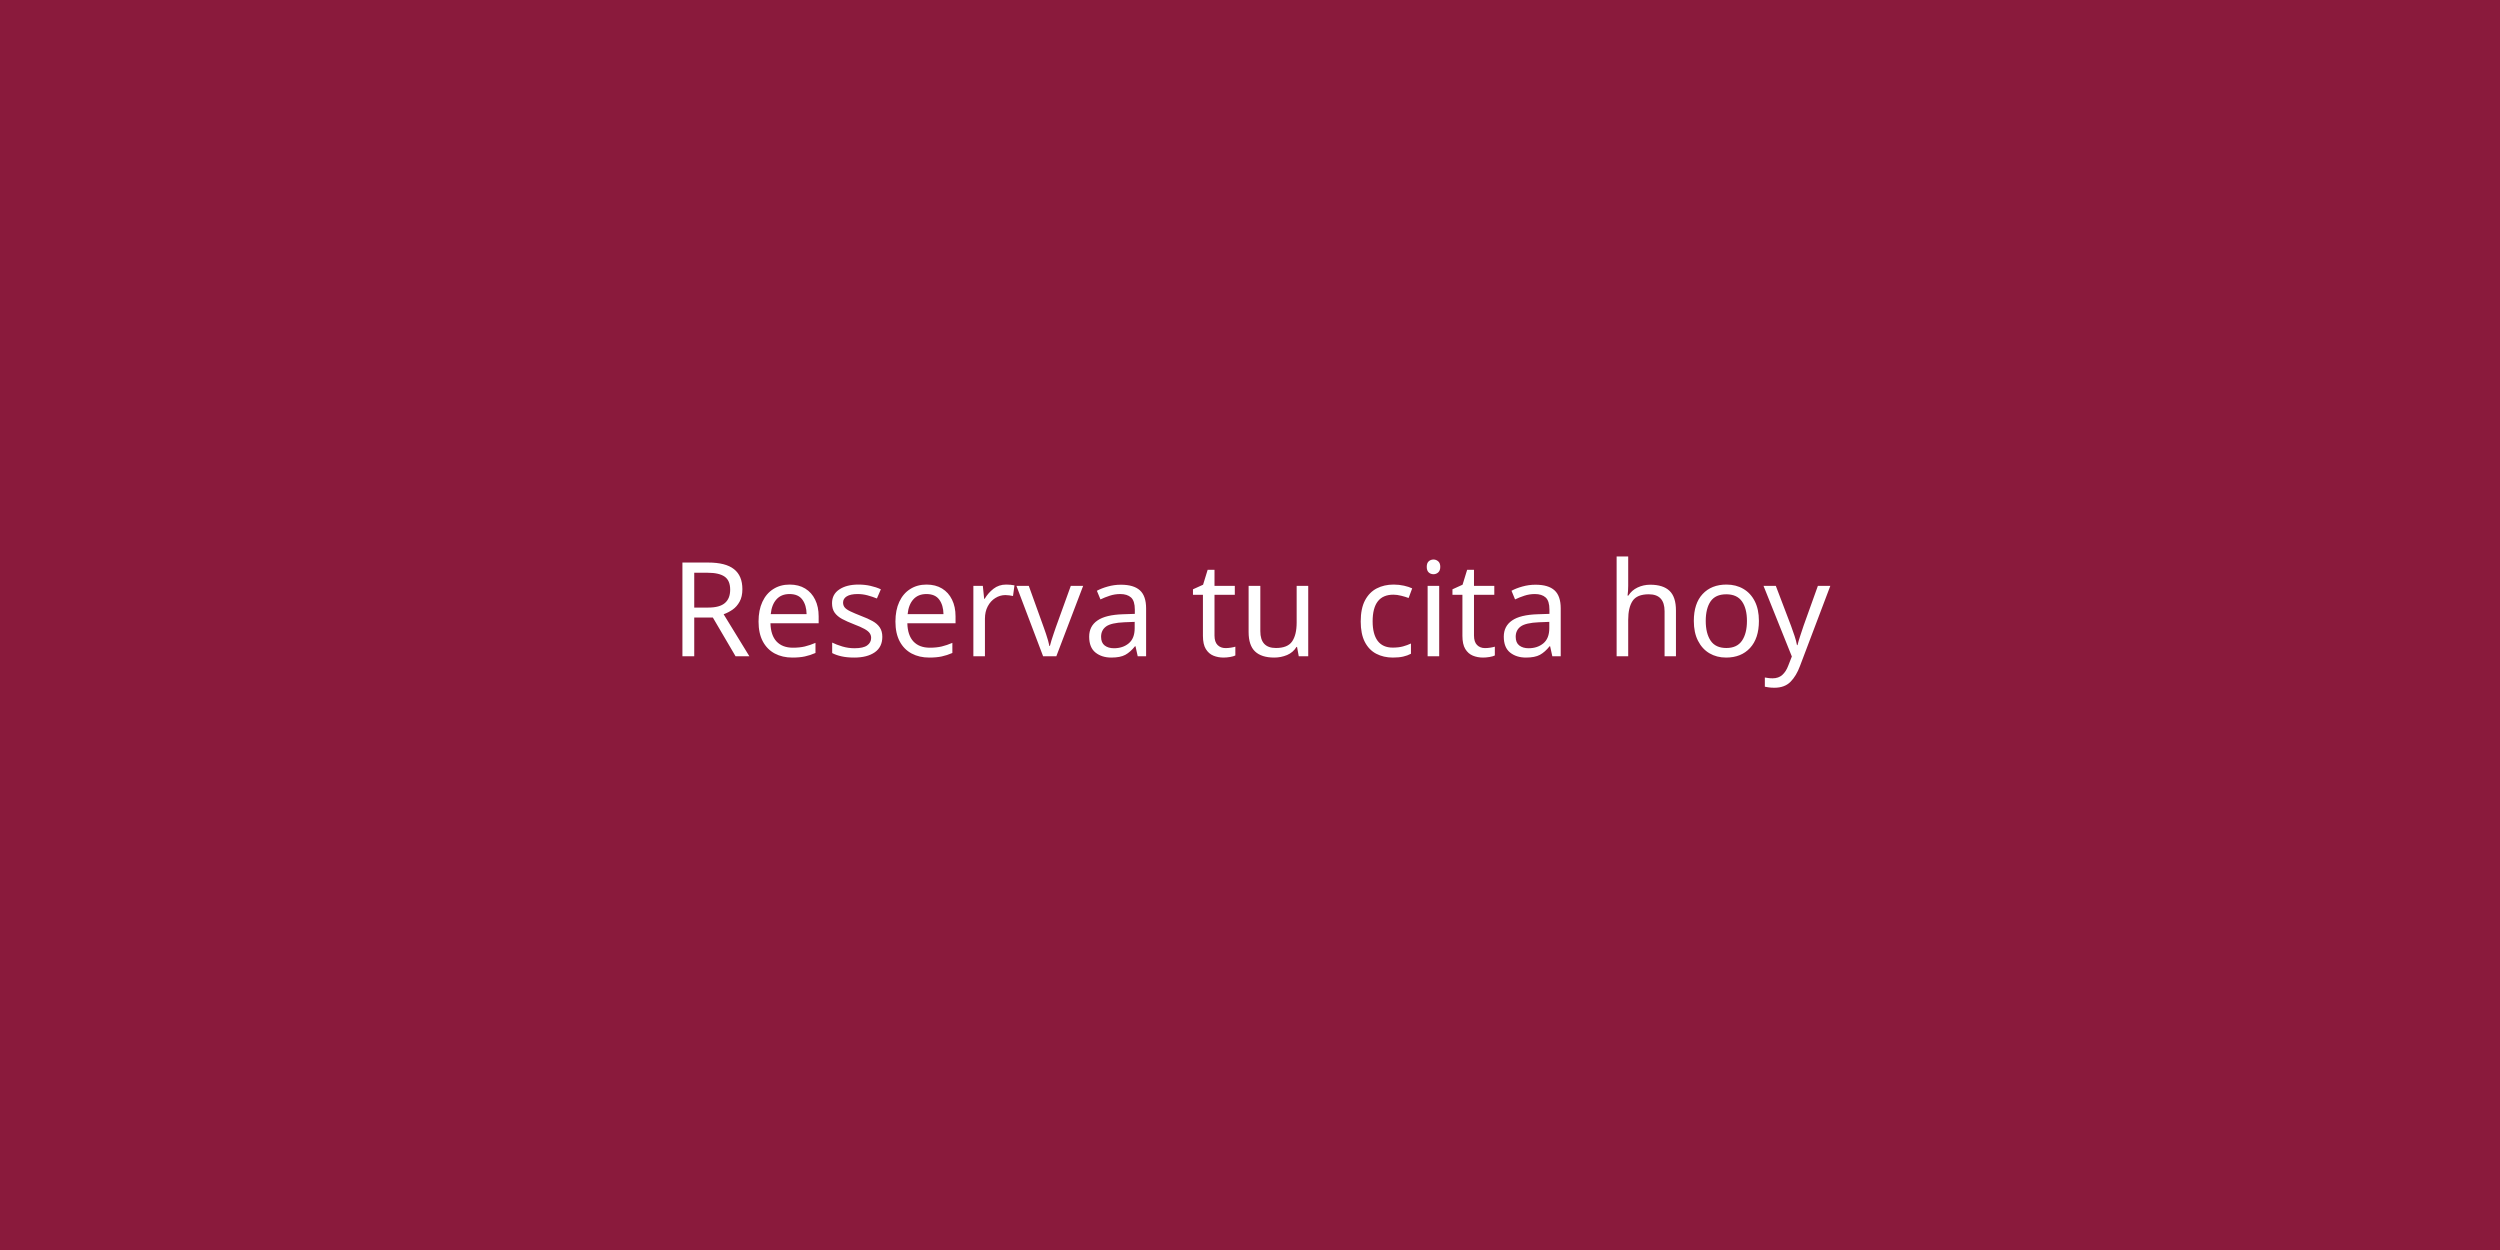
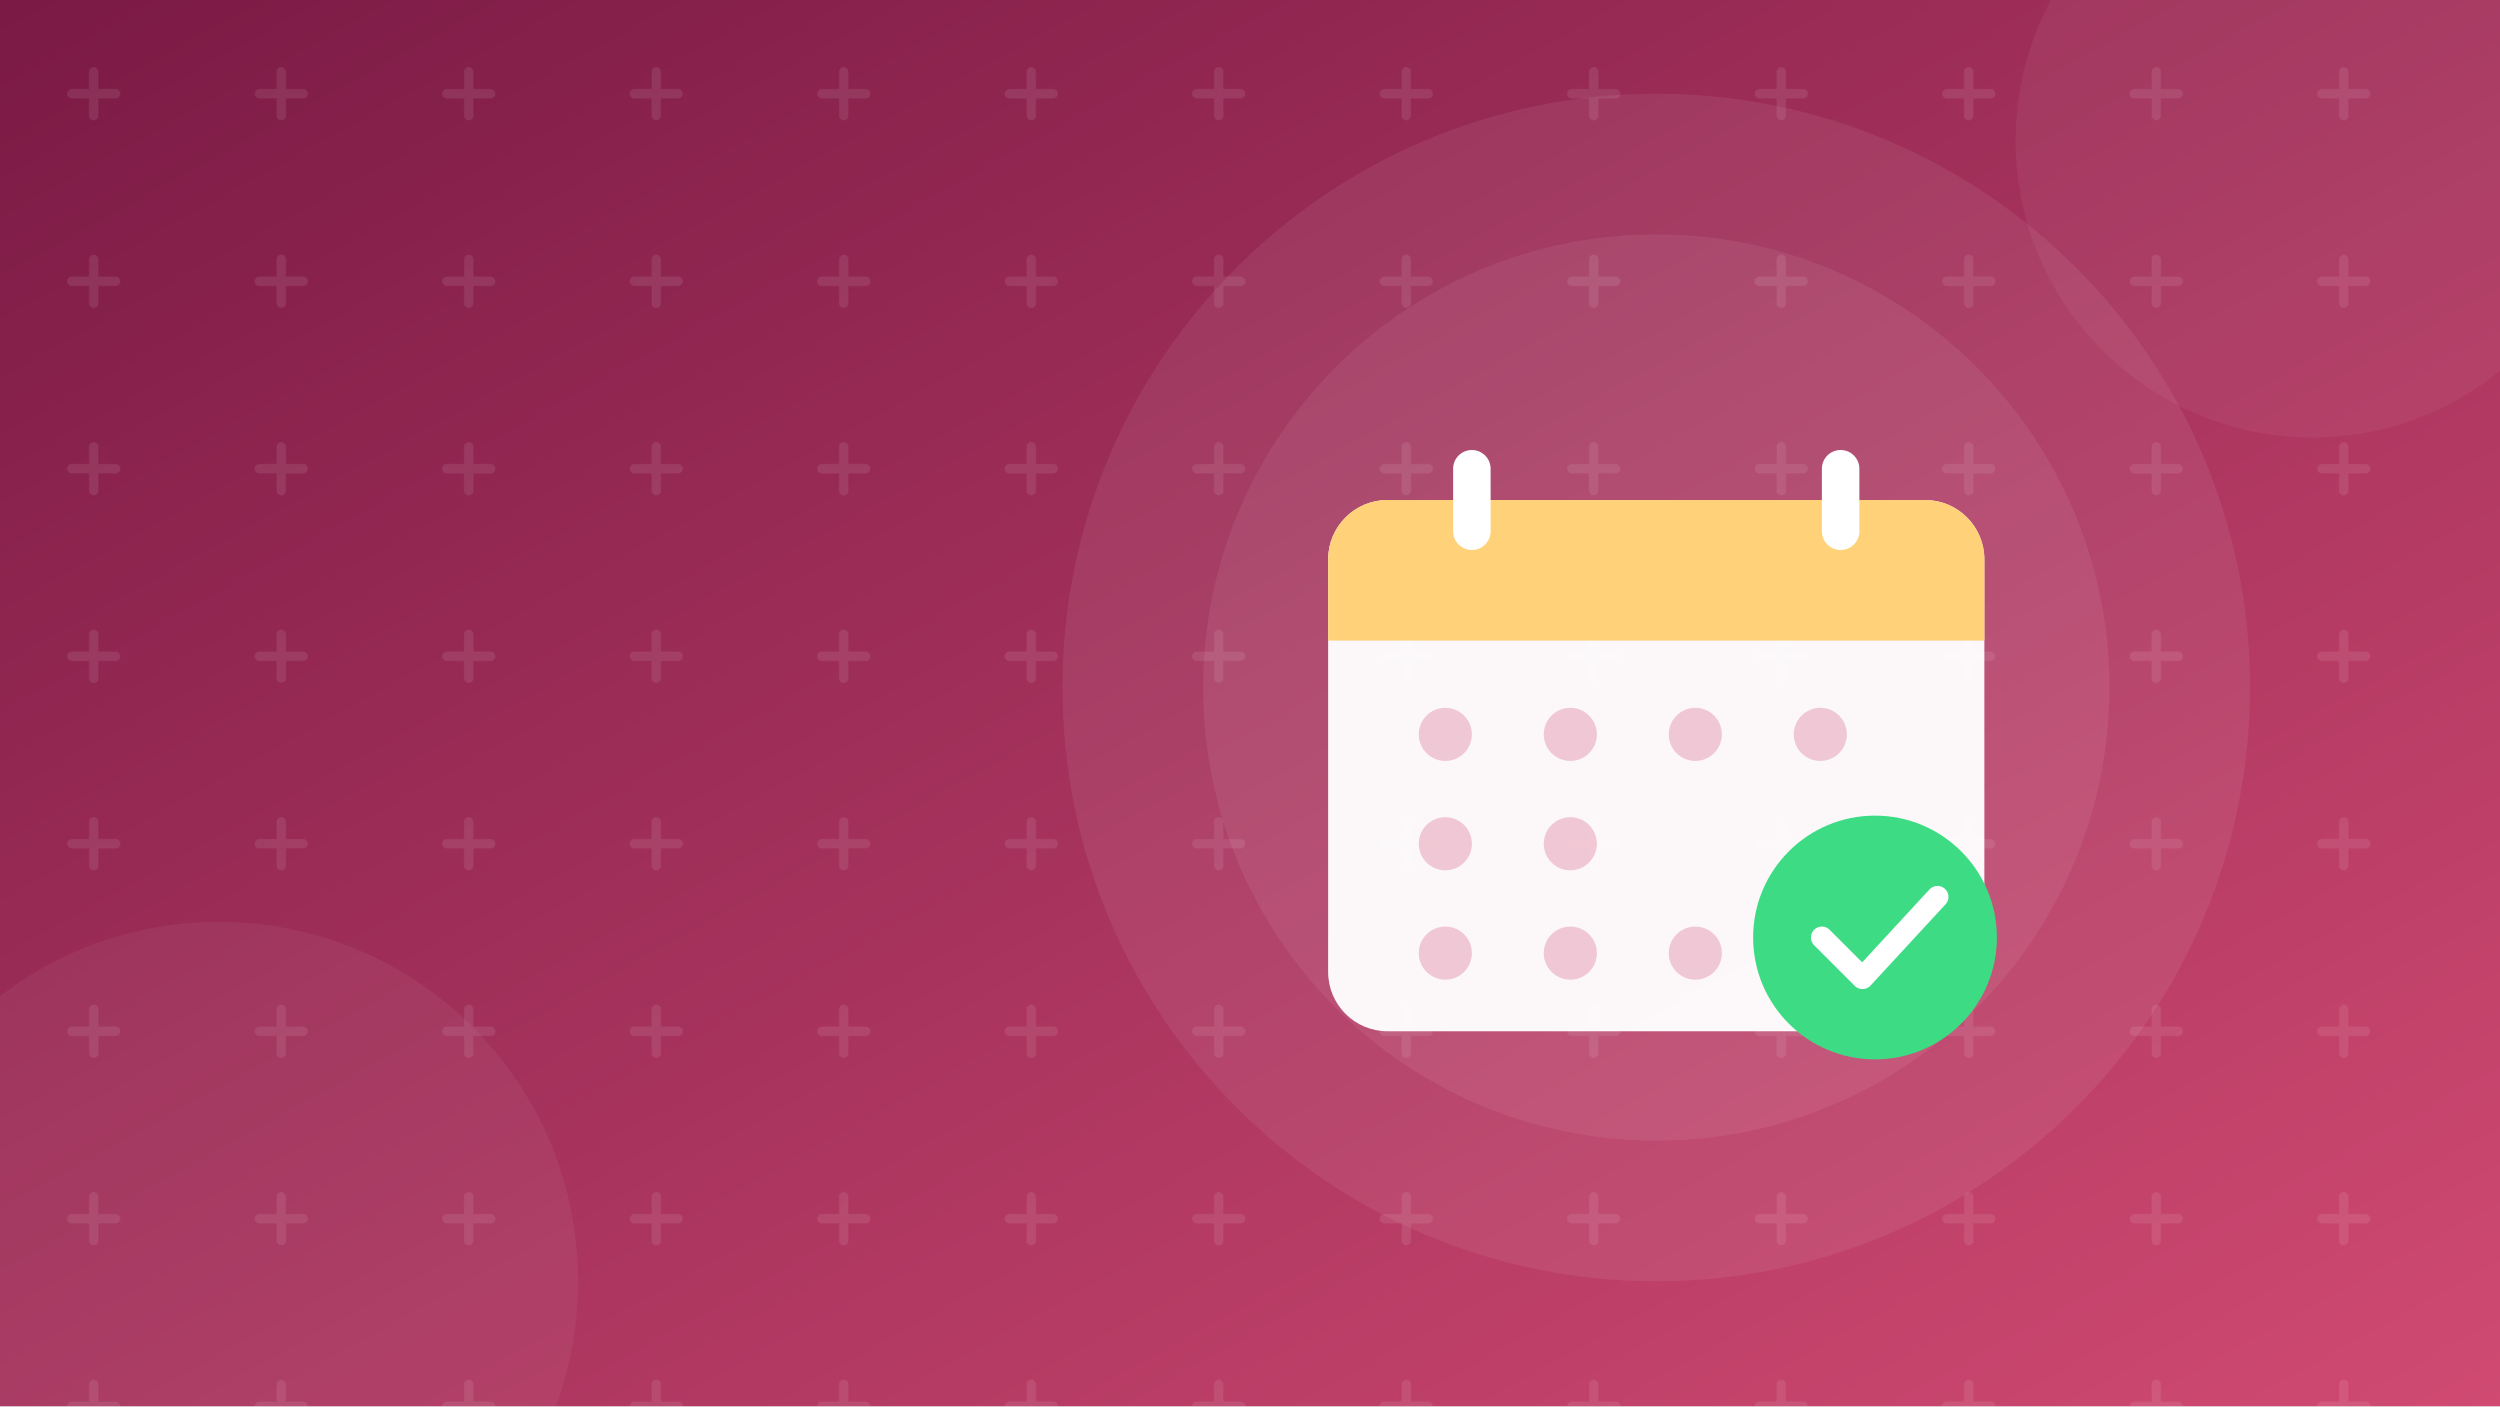
- <svg xmlns="http://www.w3.org/2000/svg" width="800" height="400">
-   <rect width="800" height="400" fill="#8a1a3c" />
-   <text x="400" y="210" font-family="sans-serif" font-size="42" fill="#ffffff" text-anchor="middle">Reserva tu cita hoy</text>
+ <svg xmlns="http://www.w3.org/2000/svg" viewBox="0 0 1600 900" preserveAspectRatio="xMidYMid slice">
+   <defs>
+     <linearGradient id="fondo5" x1="0" y1="0" x2="1" y2="1">
+       <stop offset="0" stop-color="#7a1a45" />
+       <stop offset="1" stop-color="#d04a72" />
+     </linearGradient>
+     <pattern id="cruces5" width="120" height="120" patternUnits="userSpaceOnUse">
+       <path d="M60 46v28M46 60h28" stroke="#fff" stroke-width="6" stroke-linecap="round" opacity="0.09" />
+     </pattern>
+   </defs>
+   <rect width="1600" height="900" fill="url(#fondo5)" />
+   <rect width="1600" height="900" fill="url(#cruces5)" />
+   <circle cx="1060" cy="440" r="380" fill="#fff" opacity="0.07" />
+   <circle cx="1060" cy="440" r="290" fill="#fff" opacity="0.07" />
+   <circle cx="1480" cy="90" r="190" fill="#fff" opacity="0.05" />
+   <circle cx="140" cy="820" r="230" fill="#fff" opacity="0.05" />
+   <g>
+     <rect x="850" y="320" width="420" height="340" rx="38" fill="#fff" fill-opacity="0.96" />
+     <path d="M850 358a38 38 0 0 1 38-38H1232a38 38 0 0 1 38 38V410H850Z" fill="#ffd27a" />
+     <rect x="930" y="288" width="24" height="64" rx="12" fill="#fff" />
+     <rect x="1166" y="288" width="24" height="64" rx="12" fill="#fff" />
+     <g fill="#d04a72" fill-opacity="0.28">
+       <circle cx="925" cy="470" r="17" />
+       <circle cx="1005" cy="470" r="17" />
+       <circle cx="1085" cy="470" r="17" />
+       <circle cx="1165" cy="470" r="17" />
+       <circle cx="925" cy="540" r="17" />
+       <circle cx="1005" cy="540" r="17" />
+       <circle cx="925" cy="610" r="17" />
+       <circle cx="1005" cy="610" r="17" />
+       <circle cx="1085" cy="610" r="17" />
+     </g>
+     <circle cx="1200" cy="600" r="78" fill="#3ddc84" />
+     <path d="M1166 600L1192 626L1240 574" fill="none" stroke="#fff" stroke-width="14" stroke-linecap="round" stroke-linejoin="round" />
+   </g>
</svg>
